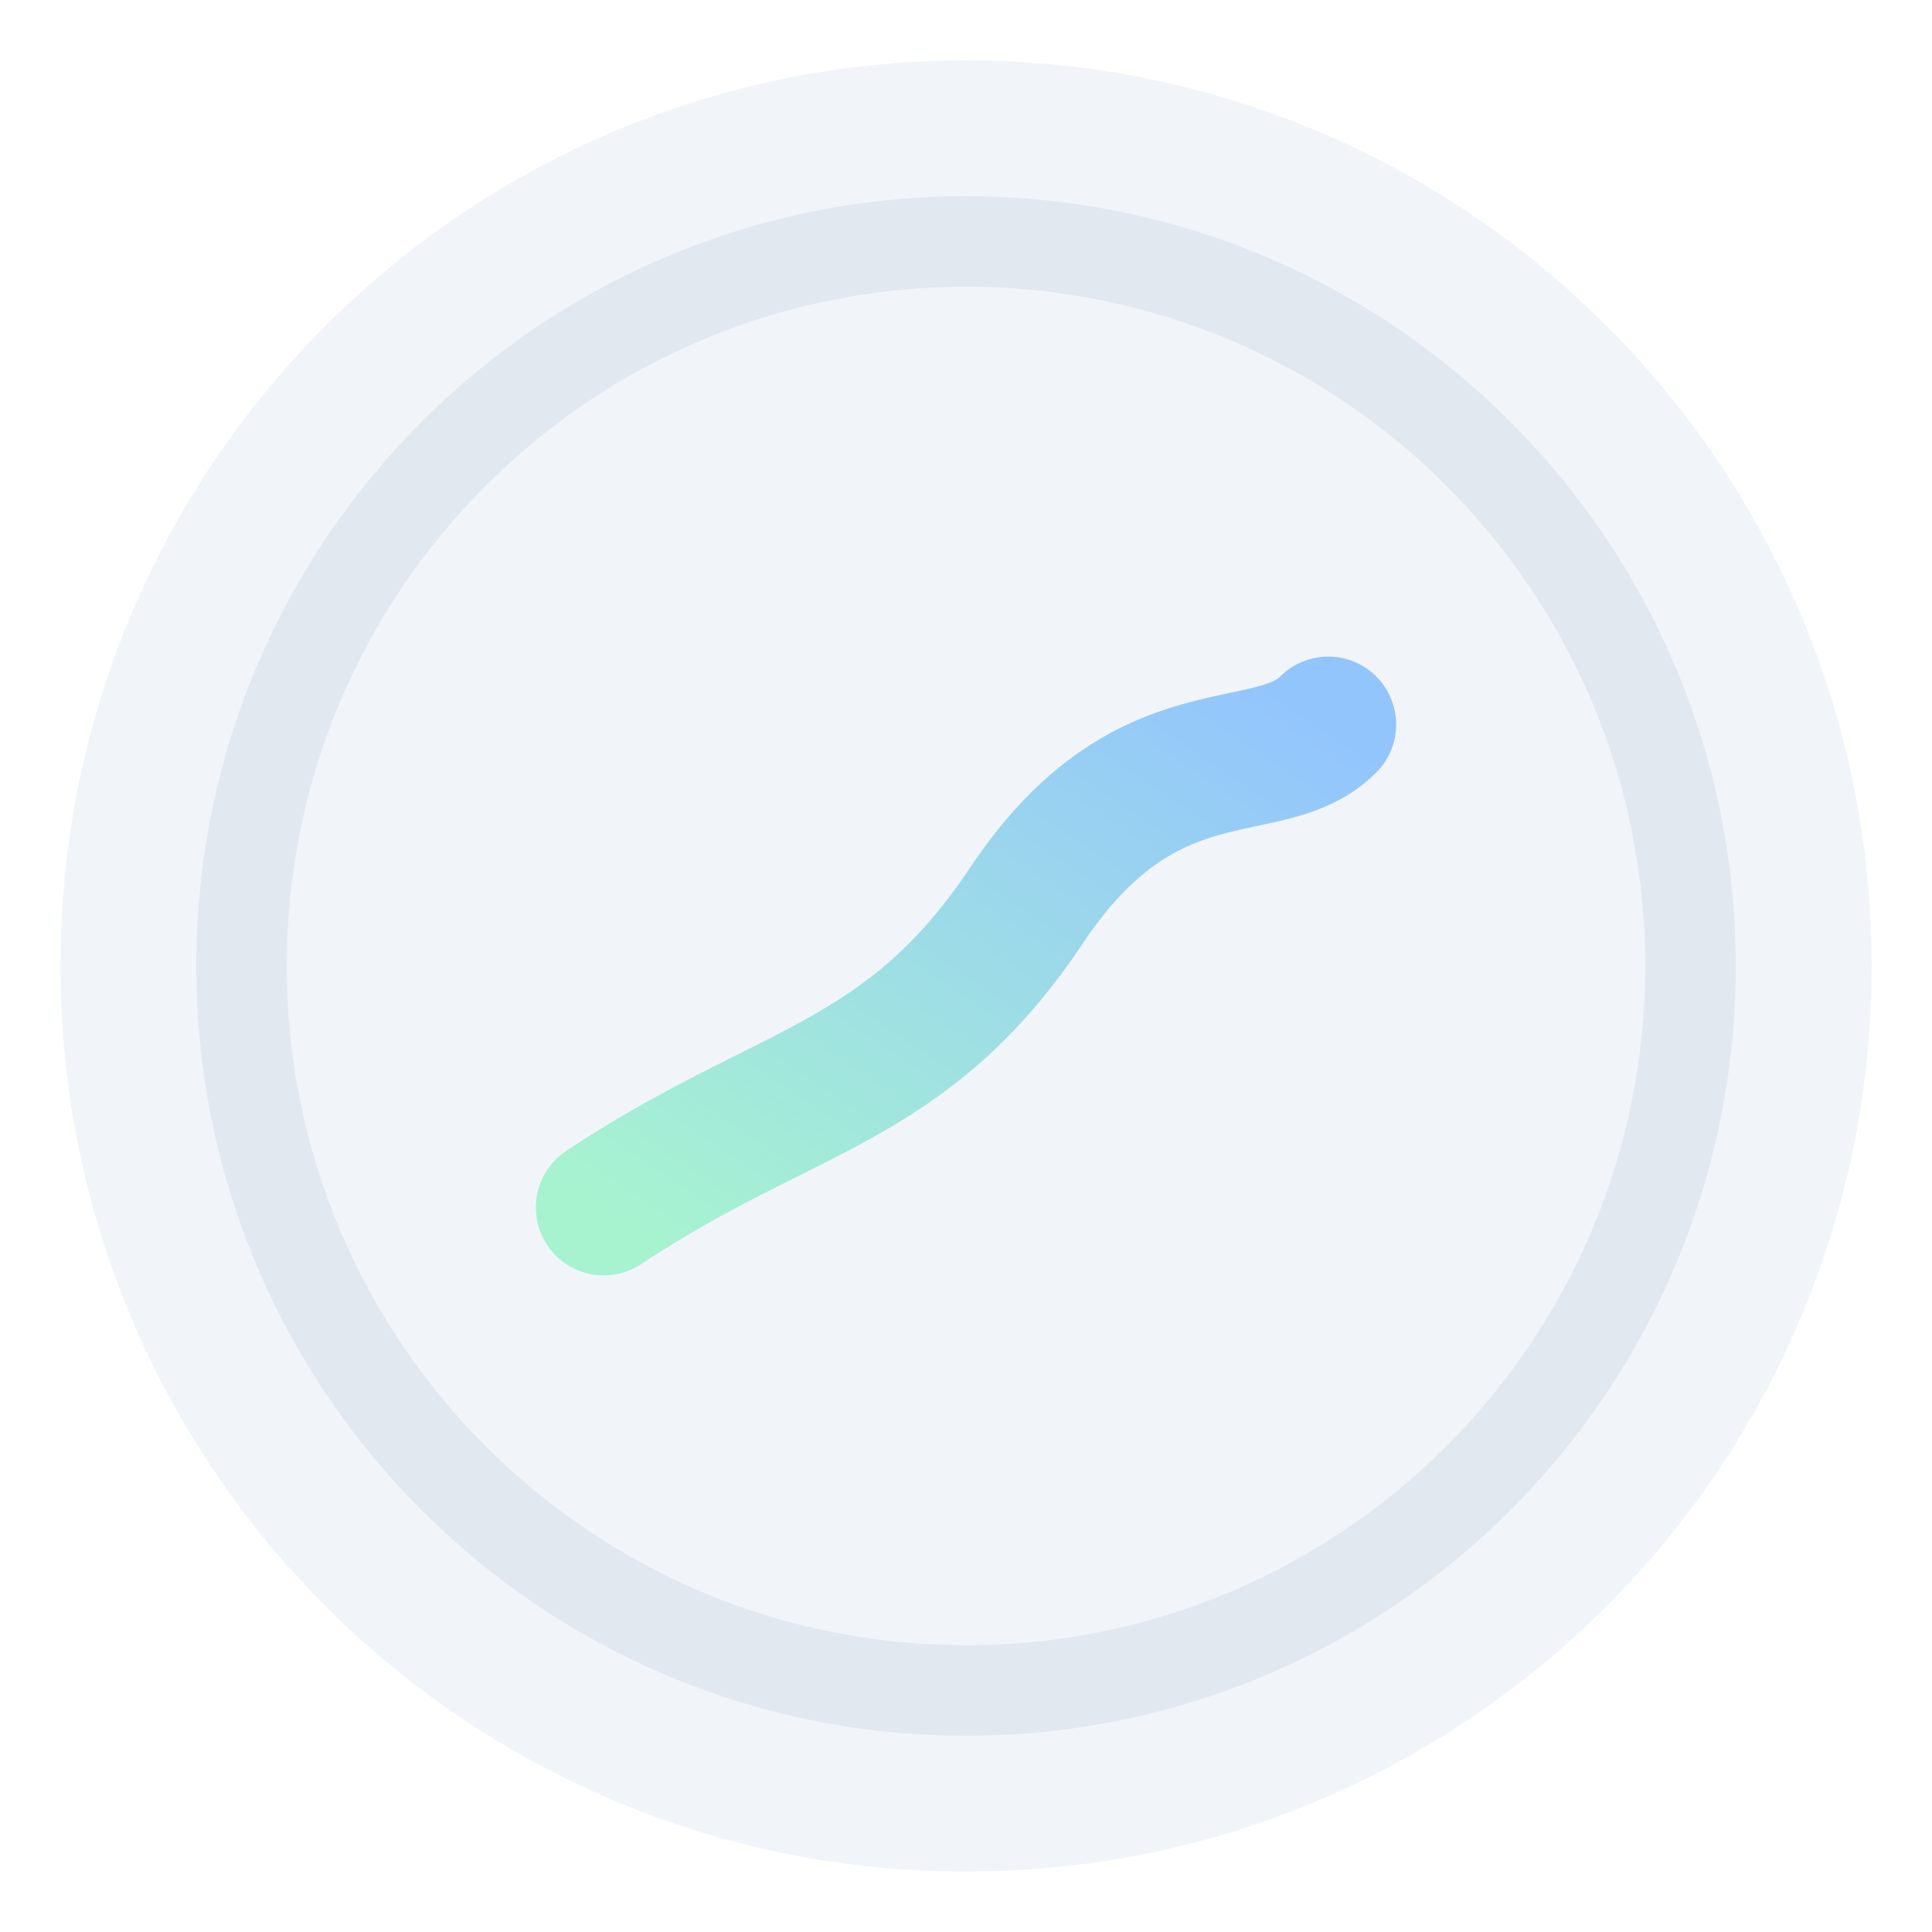
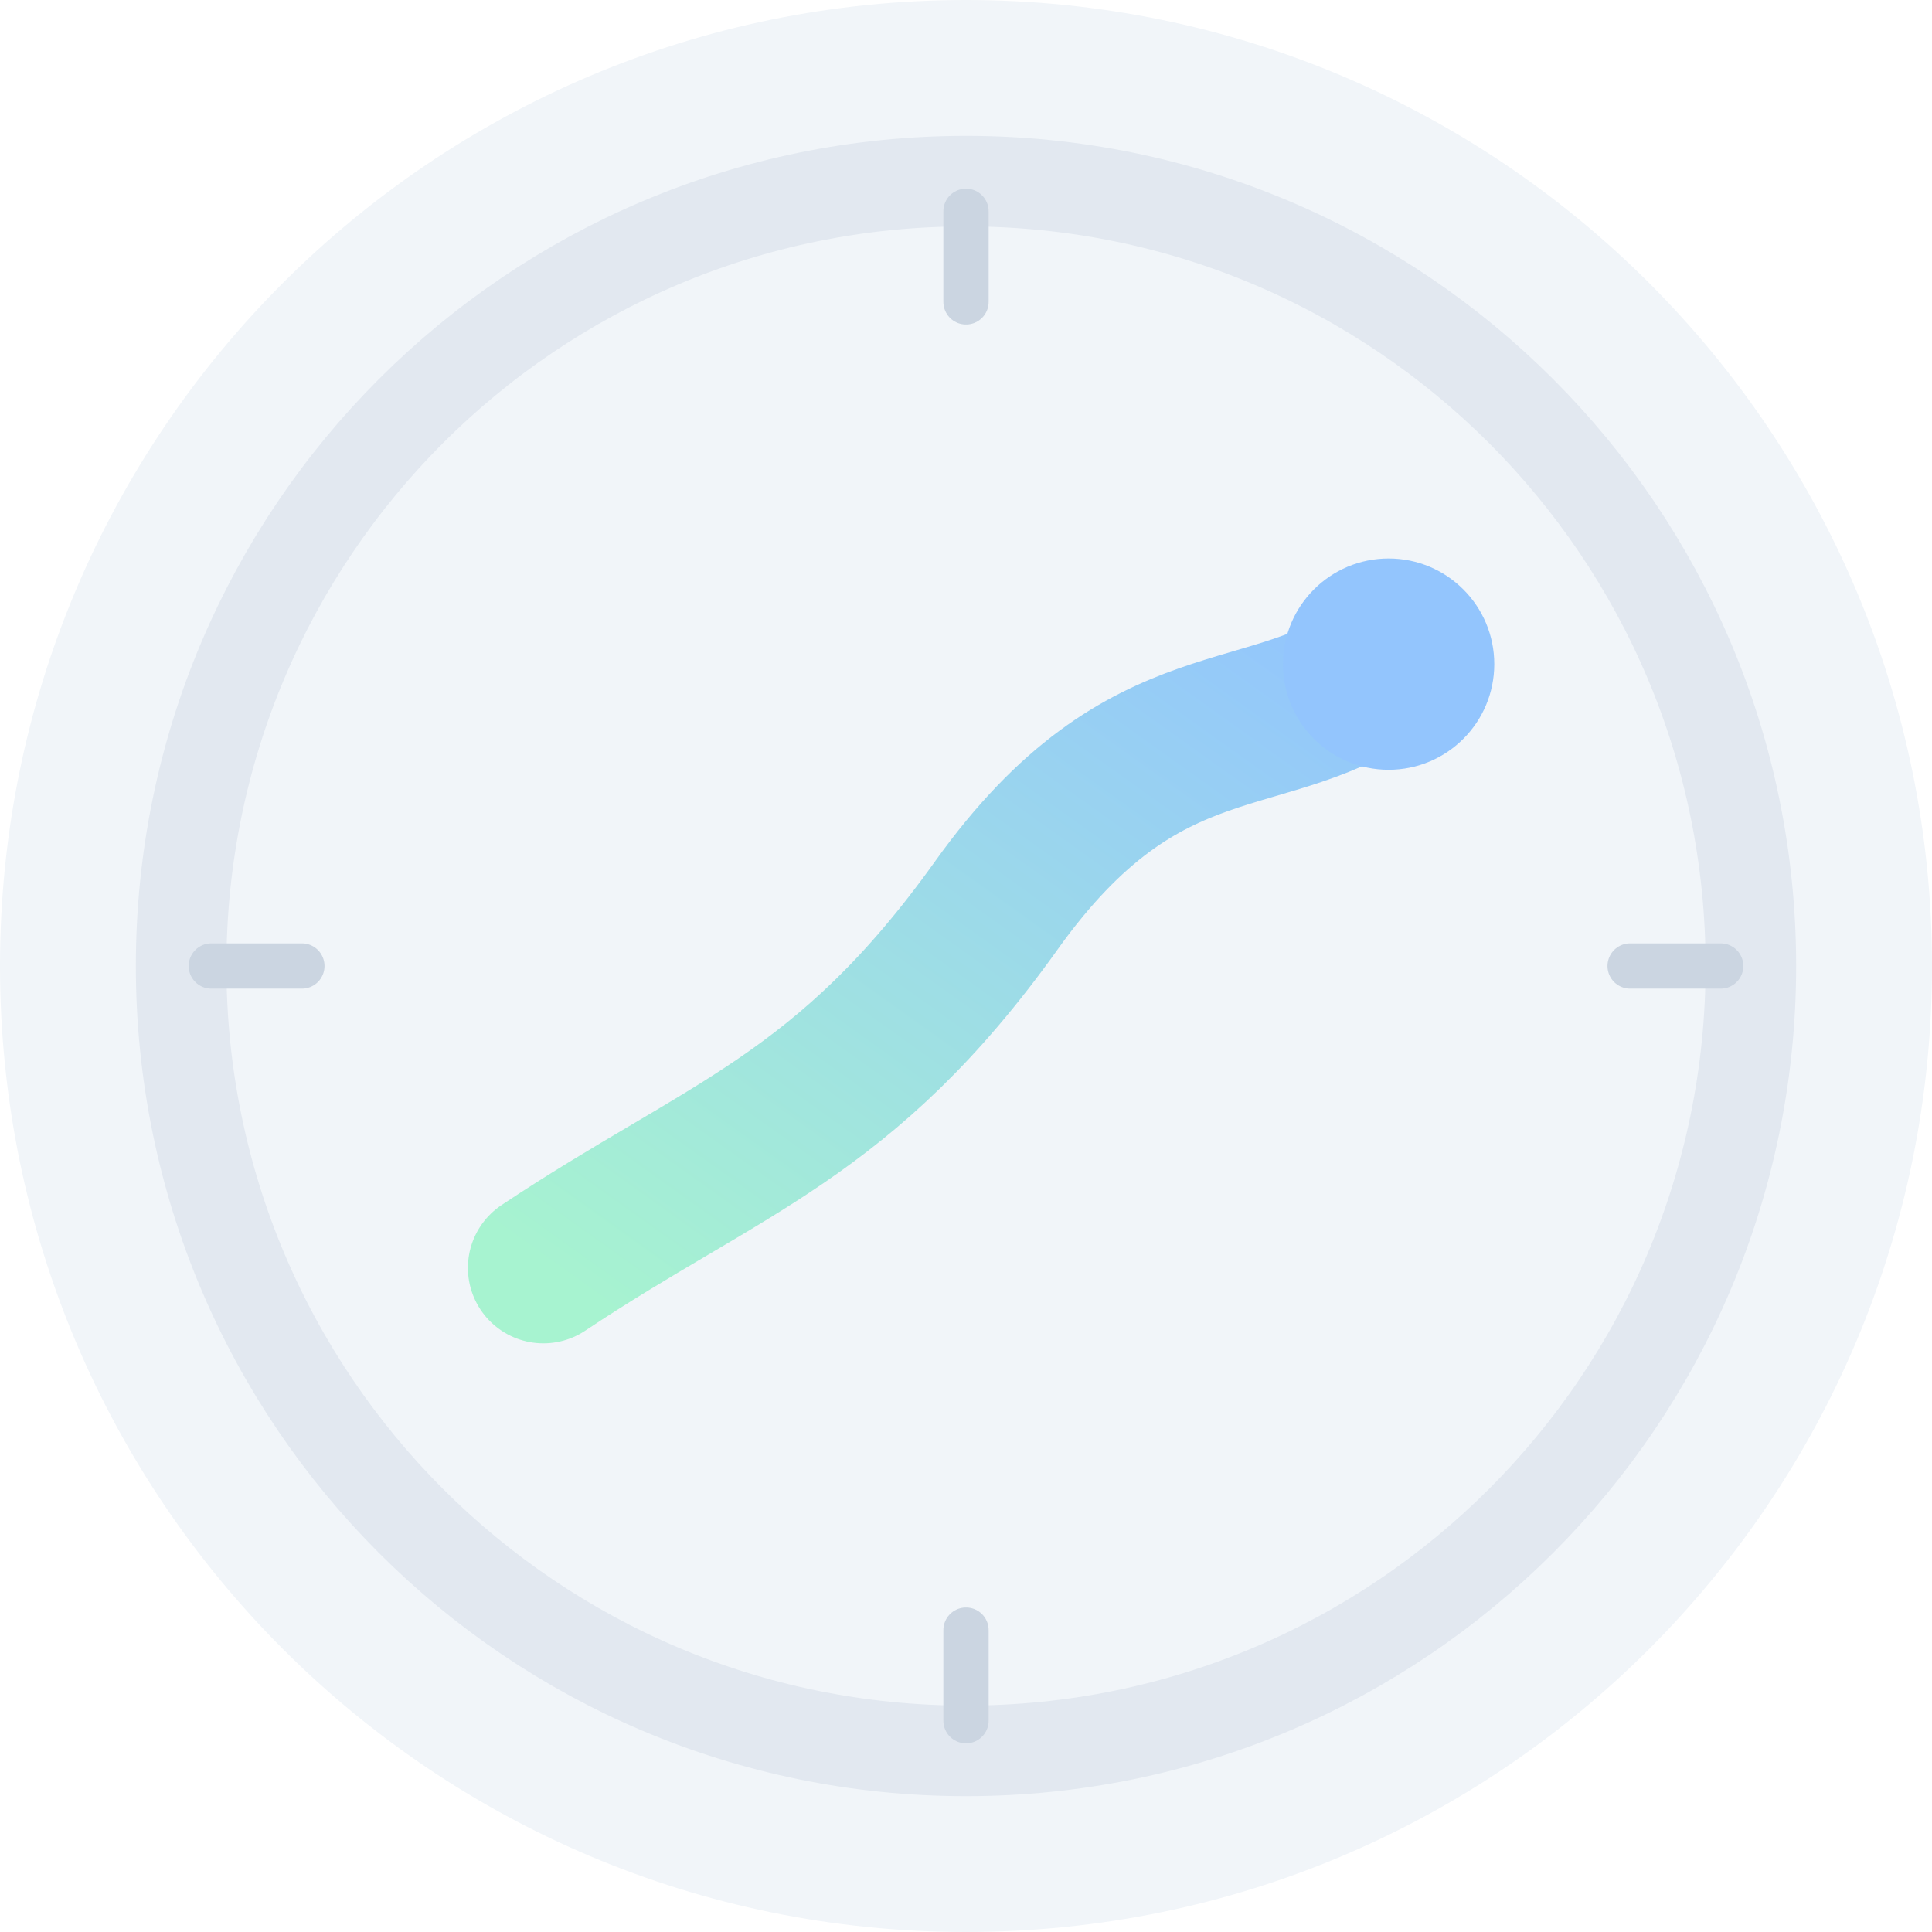
<svg xmlns="http://www.w3.org/2000/svg" viewBox="0 0 64 64">
  <defs>
    <linearGradient id="grad" x1="0%" y1="100%" x2="100%" y2="0%">
      <stop offset="0%" stop-color="#A7F3D0" />
      <stop offset="100%" stop-color="#93C5FD" />
    </linearGradient>
  </defs>
-   <circle cx="32" cy="32" r="30" fill="#F1F5F9" />
-   <circle cx="32" cy="32" r="24" fill="none" stroke="#E2E8F0" stroke-width="3" />
-   <path d="M20 40            C26 36, 30 36, 34 30            S42 26, 44 24" fill="none" stroke="url(#grad)" stroke-width="4.5" stroke-linecap="round" />
+   <circle cx="32" cy="32" r="32" fill="#F1F5F9" />
+   <circle cx="32" cy="32" r="26" fill="none" stroke="#E2E8F0" stroke-width="3" />
+   <line x1="32" y1="7" x2="32" y2="10" stroke="#CBD5E1" stroke-width="1.5" stroke-linecap="round" />
+   <line x1="32" y1="54" x2="32" y2="57" stroke="#CBD5E1" stroke-width="1.5" stroke-linecap="round" />
+   <line x1="7" y1="32" x2="10" y2="32" stroke="#CBD5E1" stroke-width="1.5" stroke-linecap="round" />
+   <line x1="54" y1="32" x2="57" y2="32" stroke="#CBD5E1" stroke-width="1.5" stroke-linecap="round" />
+   <path d="M18 42            C24 38, 28 37, 33 30            S42 25, 46 22" fill="none" stroke="url(#grad)" stroke-width="5" stroke-linecap="round" />
+   <circle cx="46" cy="22" r="3.5" fill="#93C5FD" />
</svg>
